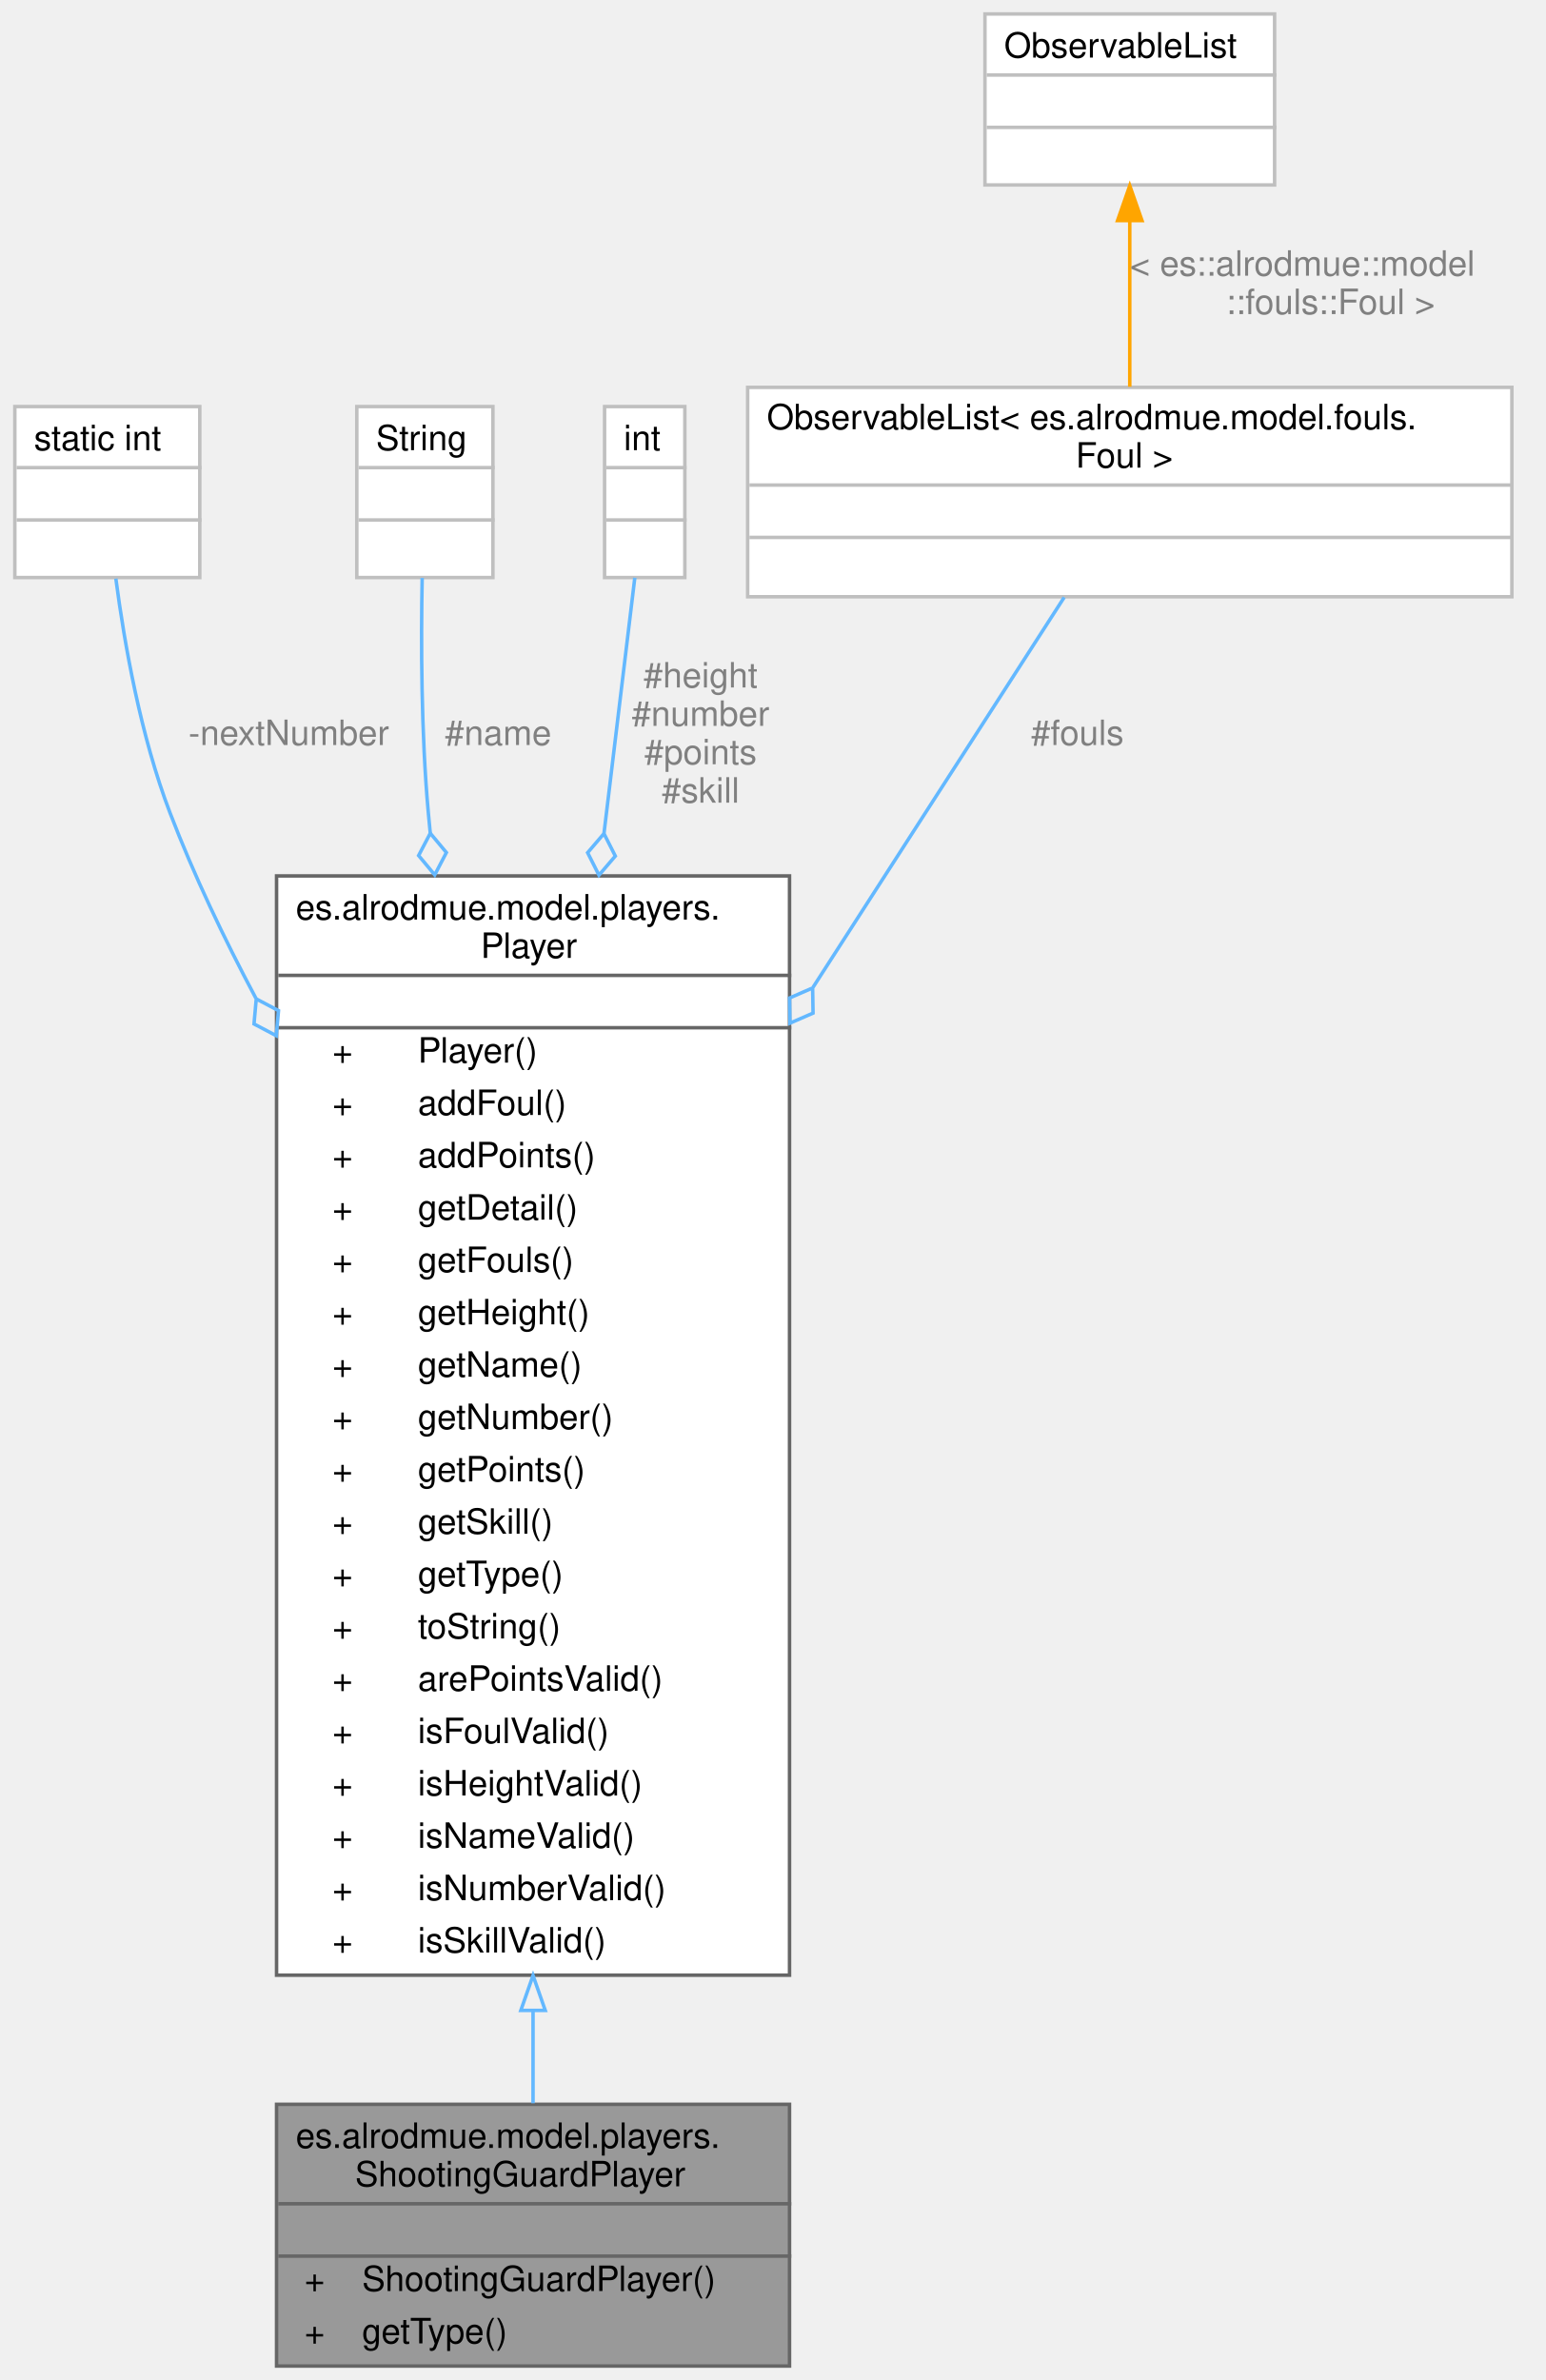
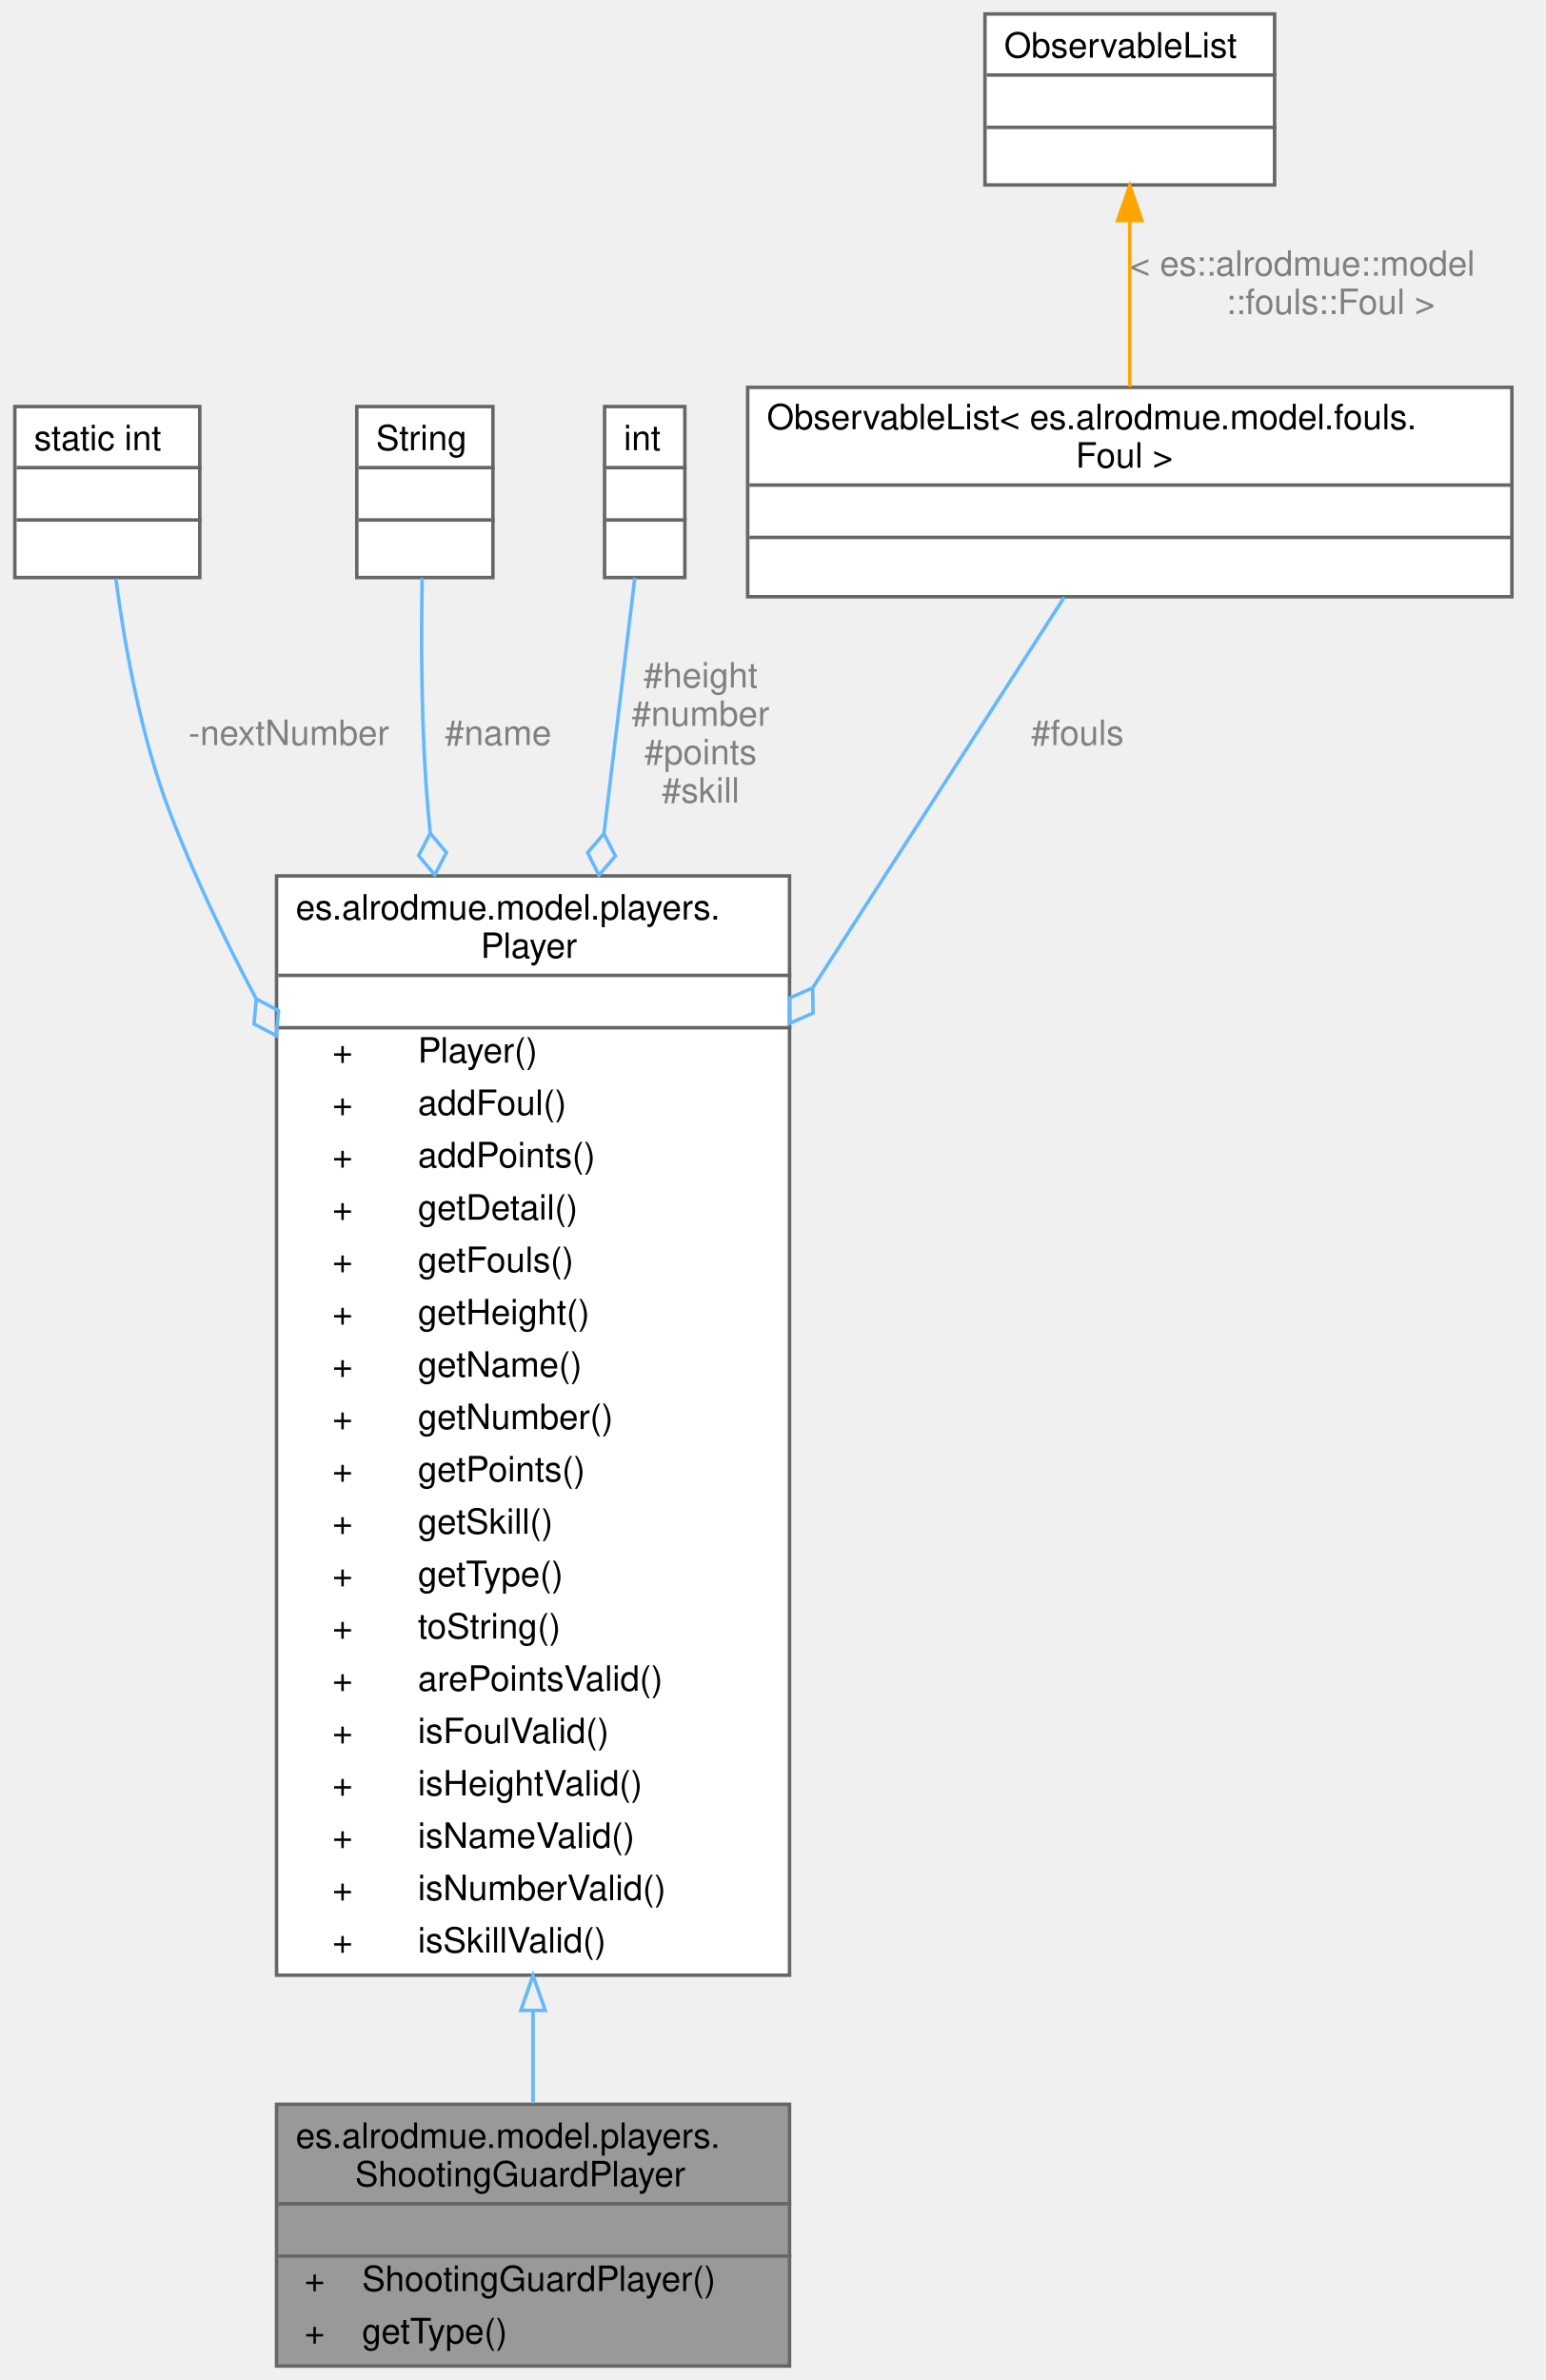
<svg xmlns="http://www.w3.org/2000/svg" xmlns:xlink="http://www.w3.org/1999/xlink" width="443pt" height="682pt" viewBox="0.00 0.00 442.50 682.00">
  <g id="graph0" class="graph" transform="scale(1 1) rotate(0) translate(4 678)">
    <g id="Node000001" class="node">
      <g id="a_Node000001">
        <a xlink:title=" ">
          <polygon fill="#999999" stroke="transparent" points="222,-75 75,-75 75,0 222,0 222,-75" />
          <text text-anchor="start" x="80.5" y="-62.5" font-family="Helvetica,sans-Serif" font-size="10.00">es.alrodmue.model.players.</text>
          <text text-anchor="start" x="97.5" y="-51.5" font-family="Helvetica,sans-Serif" font-size="10.00">ShootingGuardPlayer</text>
          <text text-anchor="start" x="147" y="-36.5" font-family="Helvetica,sans-Serif" font-size="10.00"> </text>
          <text text-anchor="start" x="83" y="-21.5" font-family="Helvetica,sans-Serif" font-size="10.00">+</text>
          <text text-anchor="start" x="99.5" y="-21.5" font-family="Helvetica,sans-Serif" font-size="10.00">ShootingGuardPlayer()</text>
          <text text-anchor="start" x="83" y="-6.5" font-family="Helvetica,sans-Serif" font-size="10.00">+</text>
          <text text-anchor="start" x="99.5" y="-6.5" font-family="Helvetica,sans-Serif" font-size="10.00">getType()</text>
          <polygon fill="#666666" stroke="#666666" points="75.5,-46.5 75.5,-46.5 222.5,-46.5 222.5,-46.5 75.5,-46.5" />
          <polygon fill="#666666" stroke="#666666" points="75.5,-31.5 75.5,-31.5 222.5,-31.5 222.5,-31.5 75.5,-31.5" />
          <polygon fill="none" stroke="#666666" points="75,0 75,-75 222,-75 222,0 75,0" />
        </a>
      </g>
    </g>
    <g id="Node000002" class="node">
      <g id="a_Node000002">
        <a xlink:href="classes_1_1alrodmue_1_1model_1_1players_1_1Player.xhtml" target="_top" xlink:title=" ">
          <polygon fill="white" stroke="transparent" points="222,-427 75,-427 75,-112 222,-112 222,-427" />
          <text text-anchor="start" x="80.5" y="-414.5" font-family="Helvetica,sans-Serif" font-size="10.00">es.alrodmue.model.players.</text>
          <text text-anchor="start" x="133.5" y="-403.5" font-family="Helvetica,sans-Serif" font-size="10.00">Player</text>
          <text text-anchor="start" x="147" y="-388.5" font-family="Helvetica,sans-Serif" font-size="10.00"> </text>
          <text text-anchor="start" x="91" y="-373.5" font-family="Helvetica,sans-Serif" font-size="10.00">+</text>
          <text text-anchor="start" x="115.5" y="-373.5" font-family="Helvetica,sans-Serif" font-size="10.00">Player()</text>
          <text text-anchor="start" x="91" y="-358.5" font-family="Helvetica,sans-Serif" font-size="10.00">+</text>
          <text text-anchor="start" x="115.5" y="-358.5" font-family="Helvetica,sans-Serif" font-size="10.00">addFoul()</text>
          <text text-anchor="start" x="91" y="-343.5" font-family="Helvetica,sans-Serif" font-size="10.00">+</text>
          <text text-anchor="start" x="115.5" y="-343.5" font-family="Helvetica,sans-Serif" font-size="10.00">addPoints()</text>
          <text text-anchor="start" x="91" y="-328.5" font-family="Helvetica,sans-Serif" font-size="10.00">+</text>
          <text text-anchor="start" x="115.5" y="-328.5" font-family="Helvetica,sans-Serif" font-size="10.00">getDetail()</text>
          <text text-anchor="start" x="91" y="-313.5" font-family="Helvetica,sans-Serif" font-size="10.00">+</text>
          <text text-anchor="start" x="115.5" y="-313.5" font-family="Helvetica,sans-Serif" font-size="10.00">getFouls()</text>
          <text text-anchor="start" x="91" y="-298.5" font-family="Helvetica,sans-Serif" font-size="10.00">+</text>
          <text text-anchor="start" x="115.5" y="-298.5" font-family="Helvetica,sans-Serif" font-size="10.00">getHeight()</text>
          <text text-anchor="start" x="91" y="-283.5" font-family="Helvetica,sans-Serif" font-size="10.00">+</text>
          <text text-anchor="start" x="115.5" y="-283.5" font-family="Helvetica,sans-Serif" font-size="10.00">getName()</text>
          <text text-anchor="start" x="91" y="-268.5" font-family="Helvetica,sans-Serif" font-size="10.00">+</text>
          <text text-anchor="start" x="115.5" y="-268.5" font-family="Helvetica,sans-Serif" font-size="10.00">getNumber()</text>
          <text text-anchor="start" x="91" y="-253.5" font-family="Helvetica,sans-Serif" font-size="10.00">+</text>
          <text text-anchor="start" x="115.5" y="-253.5" font-family="Helvetica,sans-Serif" font-size="10.00">getPoints()</text>
          <text text-anchor="start" x="91" y="-238.5" font-family="Helvetica,sans-Serif" font-size="10.00">+</text>
          <text text-anchor="start" x="115.5" y="-238.5" font-family="Helvetica,sans-Serif" font-size="10.00">getSkill()</text>
          <text text-anchor="start" x="91" y="-223.5" font-family="Helvetica,sans-Serif" font-size="10.00">+</text>
          <text text-anchor="start" x="115.5" y="-223.5" font-family="Helvetica,sans-Serif" font-size="10.00">getType()</text>
          <text text-anchor="start" x="91" y="-208.5" font-family="Helvetica,sans-Serif" font-size="10.00">+</text>
          <text text-anchor="start" x="115.5" y="-208.5" font-family="Helvetica,sans-Serif" font-size="10.00">toString()</text>
          <text text-anchor="start" x="91" y="-193.5" font-family="Helvetica,sans-Serif" font-size="10.00">+</text>
          <text text-anchor="start" x="115.5" y="-193.5" font-family="Helvetica,sans-Serif" font-size="10.00">arePointsValid()</text>
          <text text-anchor="start" x="91" y="-178.5" font-family="Helvetica,sans-Serif" font-size="10.00">+</text>
          <text text-anchor="start" x="115.5" y="-178.5" font-family="Helvetica,sans-Serif" font-size="10.00">isFoulValid()</text>
          <text text-anchor="start" x="91" y="-163.5" font-family="Helvetica,sans-Serif" font-size="10.00">+</text>
          <text text-anchor="start" x="115.5" y="-163.5" font-family="Helvetica,sans-Serif" font-size="10.00">isHeightValid()</text>
          <text text-anchor="start" x="91" y="-148.5" font-family="Helvetica,sans-Serif" font-size="10.00">+</text>
          <text text-anchor="start" x="115.5" y="-148.5" font-family="Helvetica,sans-Serif" font-size="10.00">isNameValid()</text>
          <text text-anchor="start" x="91" y="-133.5" font-family="Helvetica,sans-Serif" font-size="10.00">+</text>
          <text text-anchor="start" x="115.5" y="-133.5" font-family="Helvetica,sans-Serif" font-size="10.00">isNumberValid()</text>
          <text text-anchor="start" x="91" y="-118.5" font-family="Helvetica,sans-Serif" font-size="10.00">+</text>
          <text text-anchor="start" x="115.5" y="-118.5" font-family="Helvetica,sans-Serif" font-size="10.00">isSkillValid()</text>
          <polygon fill="#666666" stroke="#666666" points="75.5,-398.5 75.5,-398.5 222.5,-398.5 222.5,-398.5 75.5,-398.5" />
          <polygon fill="#666666" stroke="#666666" points="75.5,-383.5 75.5,-383.5 222.5,-383.5 222.5,-383.5 75.5,-383.5" />
          <polygon fill="none" stroke="#666666" points="75,-112 75,-427 222,-427 222,-112 75,-112" />
        </a>
      </g>
    </g>
    <g id="edge1_Node000001_Node000002" class="edge">
      <g id="a_edge1_Node000001_Node000002">
        <a xlink:title=" ">
          <path fill="none" stroke="#63b8ff" d="M148.5,-101.76C148.5,-92.21 148.5,-83.27 148.5,-75.29" />
          <polygon fill="none" stroke="#63b8ff" points="145,-101.91 148.5,-111.91 152,-101.91 145,-101.91" />
        </a>
      </g>
    </g>
    <g id="Node000003" class="node">
      <g id="a_Node000003">
        <a xlink:title=" ">
          <polygon fill="white" stroke="transparent" points="53,-561.5 0,-561.5 0,-512.5 53,-512.5 53,-561.5" />
          <text text-anchor="start" x="5.5" y="-549" font-family="Helvetica,sans-Serif" font-size="10.00">static int</text>
          <text text-anchor="start" x="25" y="-534" font-family="Helvetica,sans-Serif" font-size="10.00"> </text>
          <text text-anchor="start" x="25" y="-519" font-family="Helvetica,sans-Serif" font-size="10.00"> </text>
-           <polygon fill="#bfbfbf" stroke="#bfbfbf" points="0.5,-544 0.5,-544 53.5,-544 53.5,-544 0.5,-544" />
-           <polygon fill="#bfbfbf" stroke="#bfbfbf" points="0.5,-529 0.5,-529 53.5,-529 53.5,-529 0.5,-529" />
-           <polygon fill="none" stroke="#bfbfbf" points="0,-512.5 0,-561.5 53,-561.5 53,-512.5 0,-512.5" />
+           <polygon fill="#666666" stroke="#666666" points="0.5,-544 0.5,-544 53.5,-544 53.5,-544 0.5,-544" />
+           <polygon fill="#666666" stroke="#666666" points="0.5,-529 0.5,-529 53.5,-529 53.5,-529 0.5,-529" />
+           <polygon fill="none" stroke="#666666" points="0,-512.5 0,-561.5 53,-561.5 53,-512.5 0,-512.5" />
        </a>
      </g>
    </g>
    <g id="edge2_Node000002_Node000003" class="edge">
      <g id="a_edge2_Node000002_Node000003">
        <a xlink:title=" ">
          <path fill="none" stroke="#63b8ff" d="M28.95,-512.19C31.41,-493.46 36.08,-466.95 44.5,-445 51.3,-427.28 59.84,-409.29 69.08,-391.94" />
          <polygon fill="none" stroke="#63b8ff" points="69.18,-391.76 68.54,-384.58 74.92,-381.22 75.56,-388.4 69.18,-391.76" />
        </a>
      </g>
      <text text-anchor="middle" x="78.5" y="-464.5" font-family="Helvetica,sans-Serif" font-size="10.00" fill="grey"> -nextNumber</text>
    </g>
    <g id="Node000004" class="node">
      <g id="a_Node000004">
        <a xlink:title=" ">
          <polygon fill="white" stroke="transparent" points="137,-561.5 98,-561.5 98,-512.5 137,-512.5 137,-561.5" />
          <text text-anchor="start" x="103.5" y="-549" font-family="Helvetica,sans-Serif" font-size="10.00">String</text>
          <text text-anchor="start" x="116" y="-534" font-family="Helvetica,sans-Serif" font-size="10.00"> </text>
          <text text-anchor="start" x="116" y="-519" font-family="Helvetica,sans-Serif" font-size="10.00"> </text>
-           <polygon fill="#bfbfbf" stroke="#bfbfbf" points="98.5,-544 98.5,-544 137.5,-544 137.5,-544 98.5,-544" />
-           <polygon fill="#bfbfbf" stroke="#bfbfbf" points="98.5,-529 98.5,-529 137.5,-529 137.5,-529 98.5,-529" />
-           <polygon fill="none" stroke="#bfbfbf" points="98,-512.5 98,-561.5 137,-561.5 137,-512.5 98,-512.5" />
+           <polygon fill="#666666" stroke="#666666" points="98.5,-544 98.5,-544 137.5,-544 137.5,-544 98.5,-544" />
+           <polygon fill="#666666" stroke="#666666" points="98.5,-529 98.5,-529 137.5,-529 137.5,-529 98.5,-529" />
+           <polygon fill="none" stroke="#666666" points="98,-512.5 98,-561.5 137,-561.5 137,-512.5 98,-512.5" />
        </a>
      </g>
    </g>
    <g id="edge3_Node000002_Node000004" class="edge">
      <g id="a_edge3_Node000002_Node000004">
        <a xlink:title=" ">
          <path fill="none" stroke="#63b8ff" d="M116.73,-512.38C116.38,-493.98 116.43,-467.82 118.5,-445 118.67,-443.09 118.86,-441.17 119.05,-439.24" />
          <polygon fill="none" stroke="#63b8ff" points="119.05,-439.23 115.71,-432.84 120.33,-427.3 123.67,-433.7 119.05,-439.23" />
        </a>
      </g>
      <text text-anchor="middle" x="138.5" y="-464.5" font-family="Helvetica,sans-Serif" font-size="10.00" fill="grey"> #name</text>
    </g>
    <g id="Node000005" class="node">
      <g id="a_Node000005">
        <a xlink:title=" ">
          <polygon fill="white" stroke="transparent" points="192,-561.5 169,-561.5 169,-512.5 192,-512.5 192,-561.5" />
          <text text-anchor="start" x="174.5" y="-549" font-family="Helvetica,sans-Serif" font-size="10.00">int</text>
          <text text-anchor="start" x="179" y="-534" font-family="Helvetica,sans-Serif" font-size="10.00"> </text>
          <text text-anchor="start" x="179" y="-519" font-family="Helvetica,sans-Serif" font-size="10.00"> </text>
-           <polygon fill="#bfbfbf" stroke="#bfbfbf" points="169.5,-544 169.5,-544 192.5,-544 192.5,-544 169.5,-544" />
-           <polygon fill="#bfbfbf" stroke="#bfbfbf" points="169.5,-529 169.5,-529 192.5,-529 192.5,-529 169.5,-529" />
-           <polygon fill="none" stroke="#bfbfbf" points="169,-512.5 169,-561.5 192,-561.5 192,-512.5 169,-512.5" />
+           <polygon fill="#666666" stroke="#666666" points="169.5,-544 169.5,-544 192.5,-544 192.5,-544 169.5,-544" />
+           <polygon fill="#666666" stroke="#666666" points="169.5,-529 169.5,-529 192.5,-529 192.5,-529 169.5,-529" />
+           <polygon fill="none" stroke="#666666" points="169,-512.5 169,-561.5 192,-561.5 192,-512.5 169,-512.5" />
        </a>
      </g>
    </g>
    <g id="edge4_Node000002_Node000005" class="edge">
      <g id="a_edge4_Node000002_Node000005">
        <a xlink:title=" ">
          <path fill="none" stroke="#63b8ff" d="M177.66,-512.44C175.5,-494.54 172.32,-468.13 168.84,-439.27" />
          <polygon fill="none" stroke="#63b8ff" points="168.82,-439.13 164.14,-433.66 167.39,-427.22 172.08,-432.7 168.82,-439.13" />
        </a>
      </g>
      <text text-anchor="middle" x="196.5" y="-481" font-family="Helvetica,sans-Serif" font-size="10.00" fill="grey"> #height</text>
      <text text-anchor="middle" x="196.5" y="-470" font-family="Helvetica,sans-Serif" font-size="10.00" fill="grey">#number</text>
      <text text-anchor="middle" x="196.5" y="-459" font-family="Helvetica,sans-Serif" font-size="10.00" fill="grey">#points</text>
      <text text-anchor="middle" x="196.5" y="-448" font-family="Helvetica,sans-Serif" font-size="10.00" fill="grey">#skill</text>
    </g>
    <g id="Node000006" class="node">
      <g id="a_Node000006">
        <a xlink:title=" ">
          <polygon fill="white" stroke="transparent" points="429,-567 210,-567 210,-507 429,-507 429,-567" />
          <text text-anchor="start" x="215.5" y="-555" font-family="Helvetica,sans-Serif" font-size="10.00">ObservableList&lt; es.alrodmue.model.fouls.</text>
          <text text-anchor="start" x="304" y="-544" font-family="Helvetica,sans-Serif" font-size="10.00">Foul &gt;</text>
          <text text-anchor="start" x="318" y="-529" font-family="Helvetica,sans-Serif" font-size="10.00"> </text>
          <text text-anchor="start" x="318" y="-514" font-family="Helvetica,sans-Serif" font-size="10.00"> </text>
-           <polygon fill="#bfbfbf" stroke="#bfbfbf" points="210.5,-539 210.5,-539 429.5,-539 429.5,-539 210.5,-539" />
-           <polygon fill="#bfbfbf" stroke="#bfbfbf" points="210.5,-524 210.5,-524 429.5,-524 429.5,-524 210.5,-524" />
-           <polygon fill="none" stroke="#bfbfbf" points="210,-507 210,-567 429,-567 429,-507 210,-507" />
+           <polygon fill="#666666" stroke="#666666" points="210.5,-539 210.5,-539 429.5,-539 429.5,-539 210.5,-539" />
+           <polygon fill="#666666" stroke="#666666" points="210.5,-524 210.5,-524 429.5,-524 429.5,-524 210.5,-524" />
+           <polygon fill="none" stroke="#666666" points="210,-507 210,-567 429,-567 429,-507 210,-507" />
        </a>
      </g>
    </g>
    <g id="edge5_Node000002_Node000006" class="edge">
      <g id="a_edge5_Node000002_Node000006">
        <a xlink:title=" ">
          <path fill="none" stroke="#63b8ff" d="M300.71,-506.83C283.12,-479.51 255.58,-436.76 228.74,-395.09" />
          <polygon fill="none" stroke="#63b8ff" points="228.62,-394.9 222.01,-392.02 222.13,-384.81 228.74,-387.69 228.62,-394.9" />
        </a>
      </g>
      <text text-anchor="middle" x="304.5" y="-464.5" font-family="Helvetica,sans-Serif" font-size="10.00" fill="grey"> #fouls</text>
    </g>
    <g id="Node000007" class="node">
      <g id="a_Node000007">
        <a xlink:title=" ">
          <polygon fill="white" stroke="transparent" points="361,-674 278,-674 278,-625 361,-625 361,-674" />
          <text text-anchor="start" x="283.5" y="-661.5" font-family="Helvetica,sans-Serif" font-size="10.00">ObservableList</text>
          <text text-anchor="start" x="318" y="-646.5" font-family="Helvetica,sans-Serif" font-size="10.00"> </text>
          <text text-anchor="start" x="318" y="-631.5" font-family="Helvetica,sans-Serif" font-size="10.00"> </text>
-           <polygon fill="#bfbfbf" stroke="#bfbfbf" points="278.5,-656.5 278.5,-656.5 361.5,-656.5 361.5,-656.5 278.5,-656.5" />
-           <polygon fill="#bfbfbf" stroke="#bfbfbf" points="278.5,-641.5 278.5,-641.5 361.5,-641.5 361.5,-641.5 278.5,-641.5" />
-           <polygon fill="none" stroke="#bfbfbf" points="278,-625 278,-674 361,-674 361,-625 278,-625" />
+           <polygon fill="#666666" stroke="#666666" points="278.5,-656.5 278.5,-656.5 361.5,-656.5 361.5,-656.5 278.5,-656.5" />
+           <polygon fill="#666666" stroke="#666666" points="278.5,-641.5 278.5,-641.5 361.5,-641.5 361.5,-641.5 278.5,-641.5" />
+           <polygon fill="none" stroke="#666666" points="278,-625 278,-674 361,-674 361,-625 278,-625" />
        </a>
      </g>
    </g>
    <g id="edge6_Node000006_Node000007" class="edge">
      <g id="a_edge6_Node000006_Node000007">
        <a xlink:title=" ">
          <path fill="none" stroke="orange" d="M319.5,-614.75C319.5,-599.56 319.5,-581.79 319.5,-567.17" />
          <polygon fill="orange" stroke="orange" points="316,-614.79 319.5,-624.79 323,-614.8 316,-614.79" />
        </a>
      </g>
      <text text-anchor="start" x="319.5" y="-599" font-family="Helvetica,sans-Serif" font-size="10.00" fill="grey"> &lt; es::alrodmue::model</text>
      <text text-anchor="middle" x="377" y="-588" font-family="Helvetica,sans-Serif" font-size="10.00" fill="grey">::fouls::Foul &gt;</text>
    </g>
  </g>
</svg>
